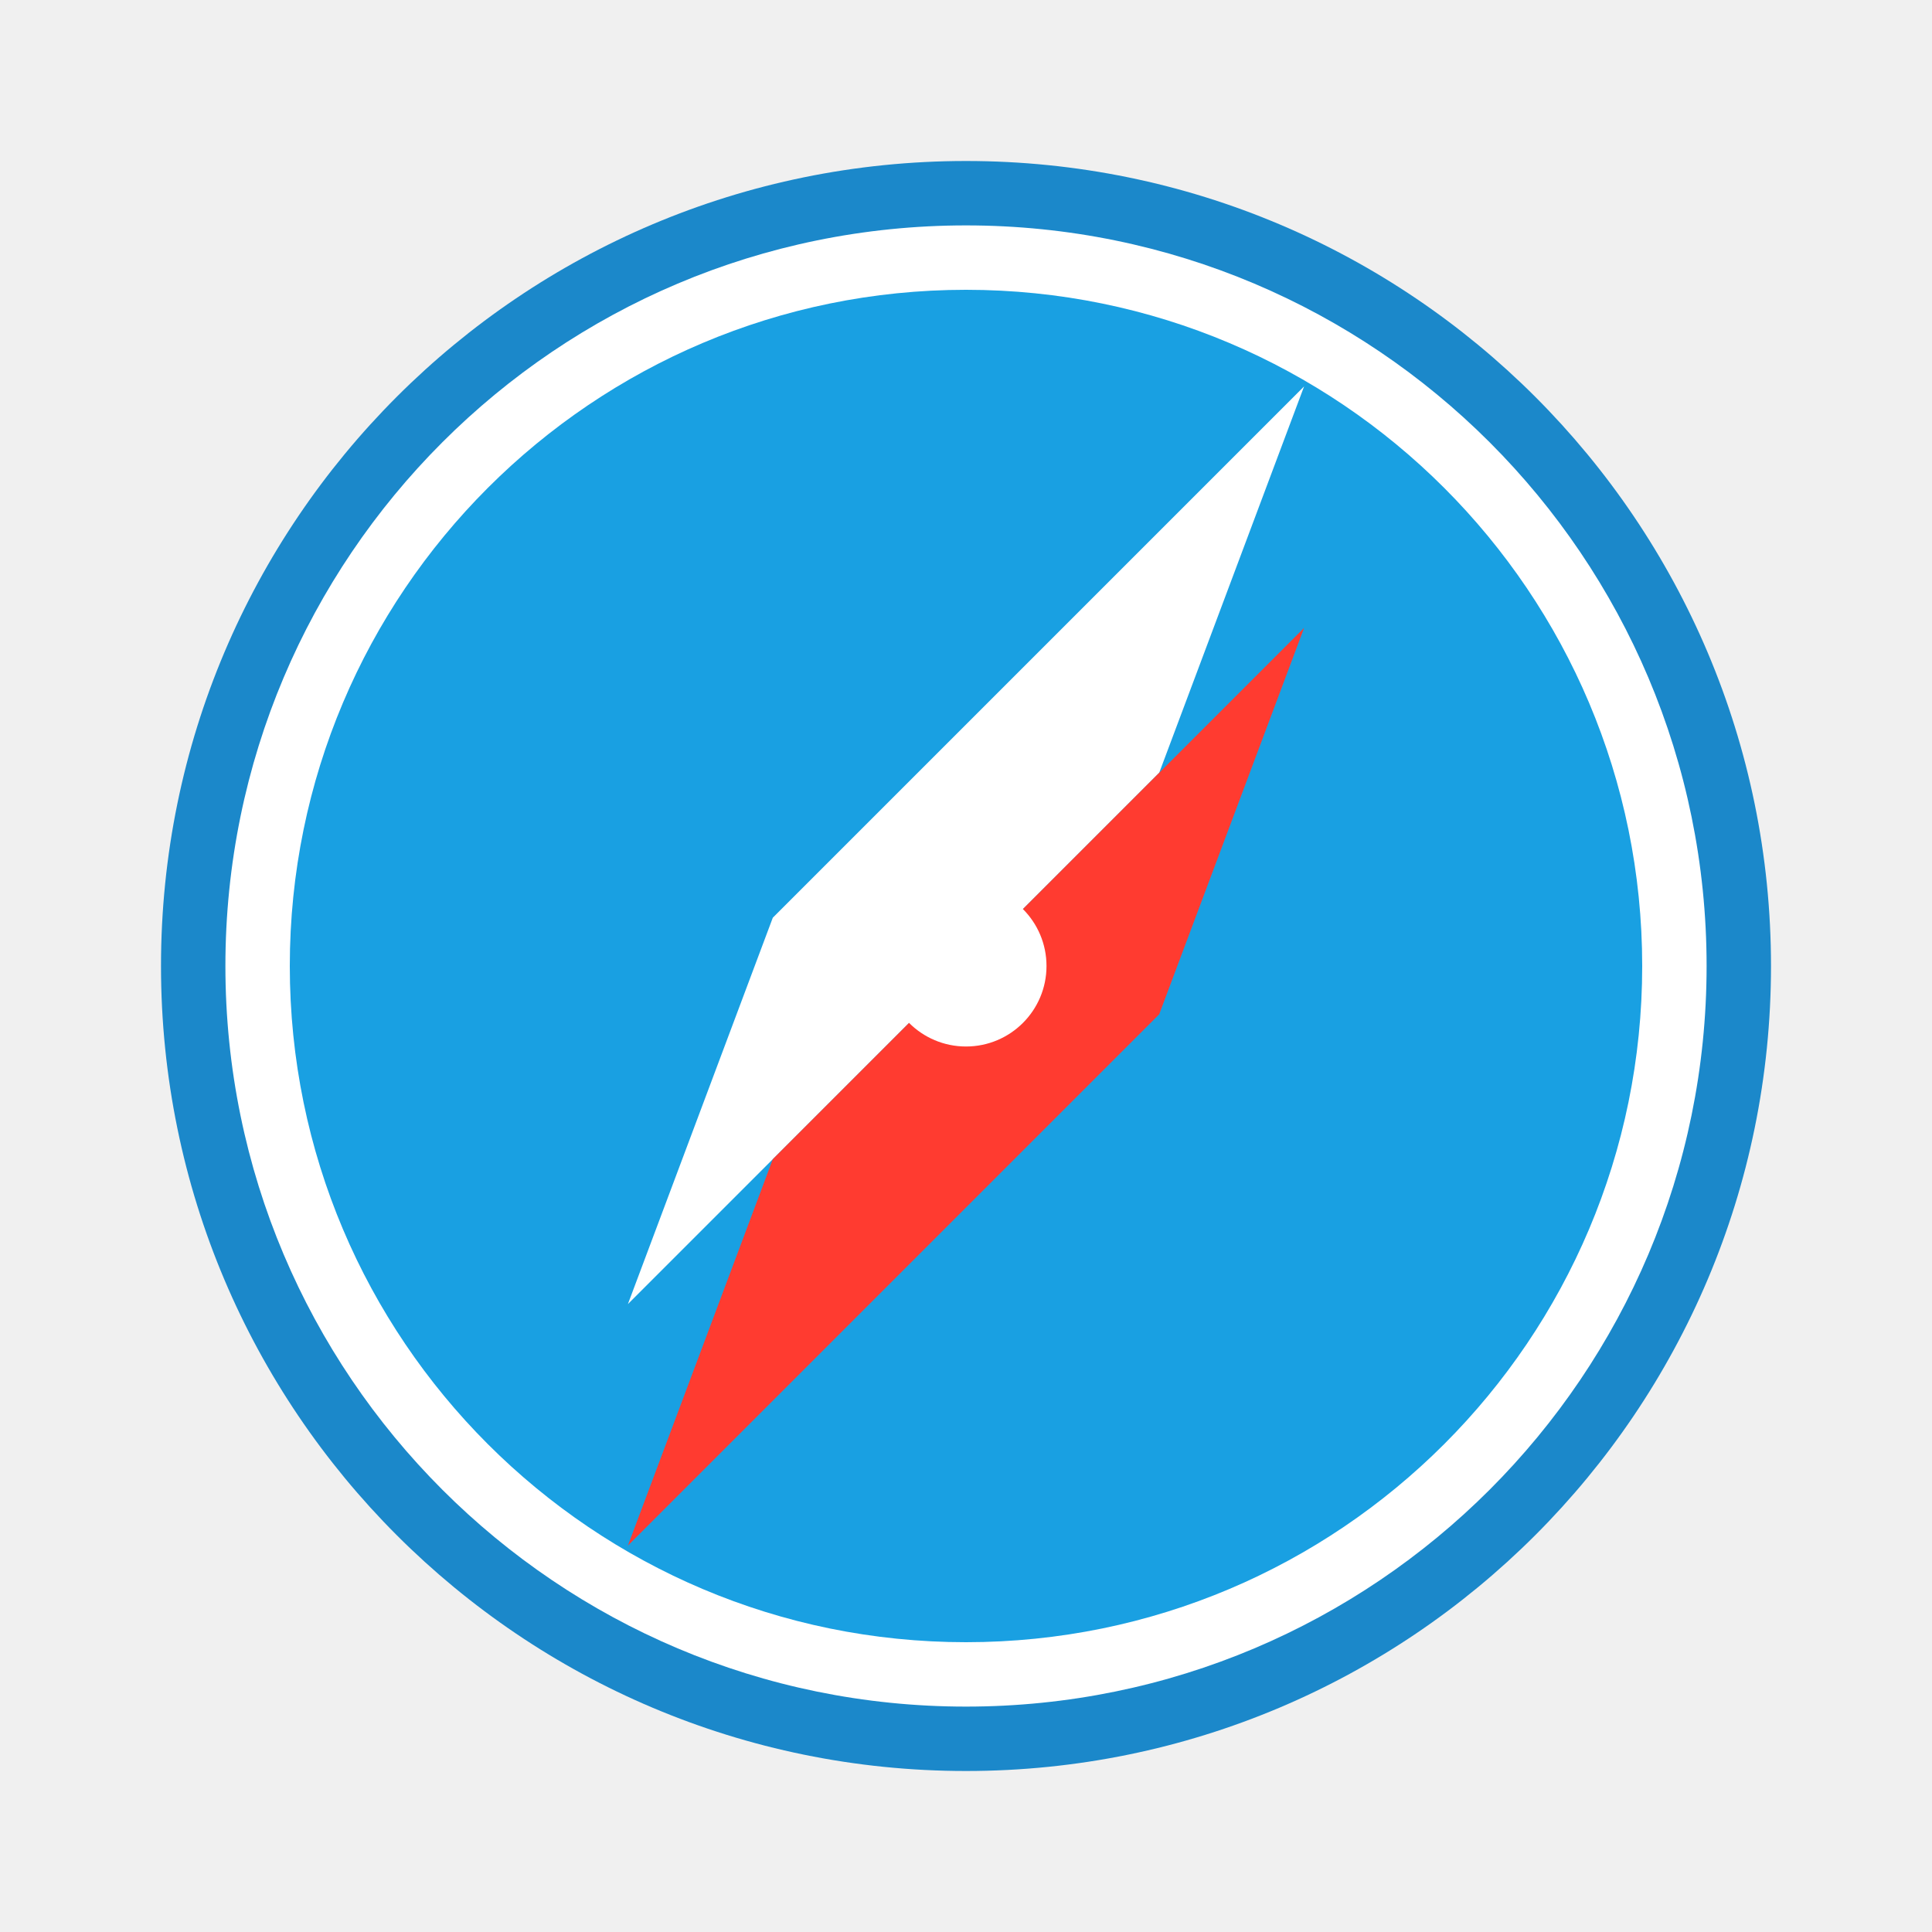
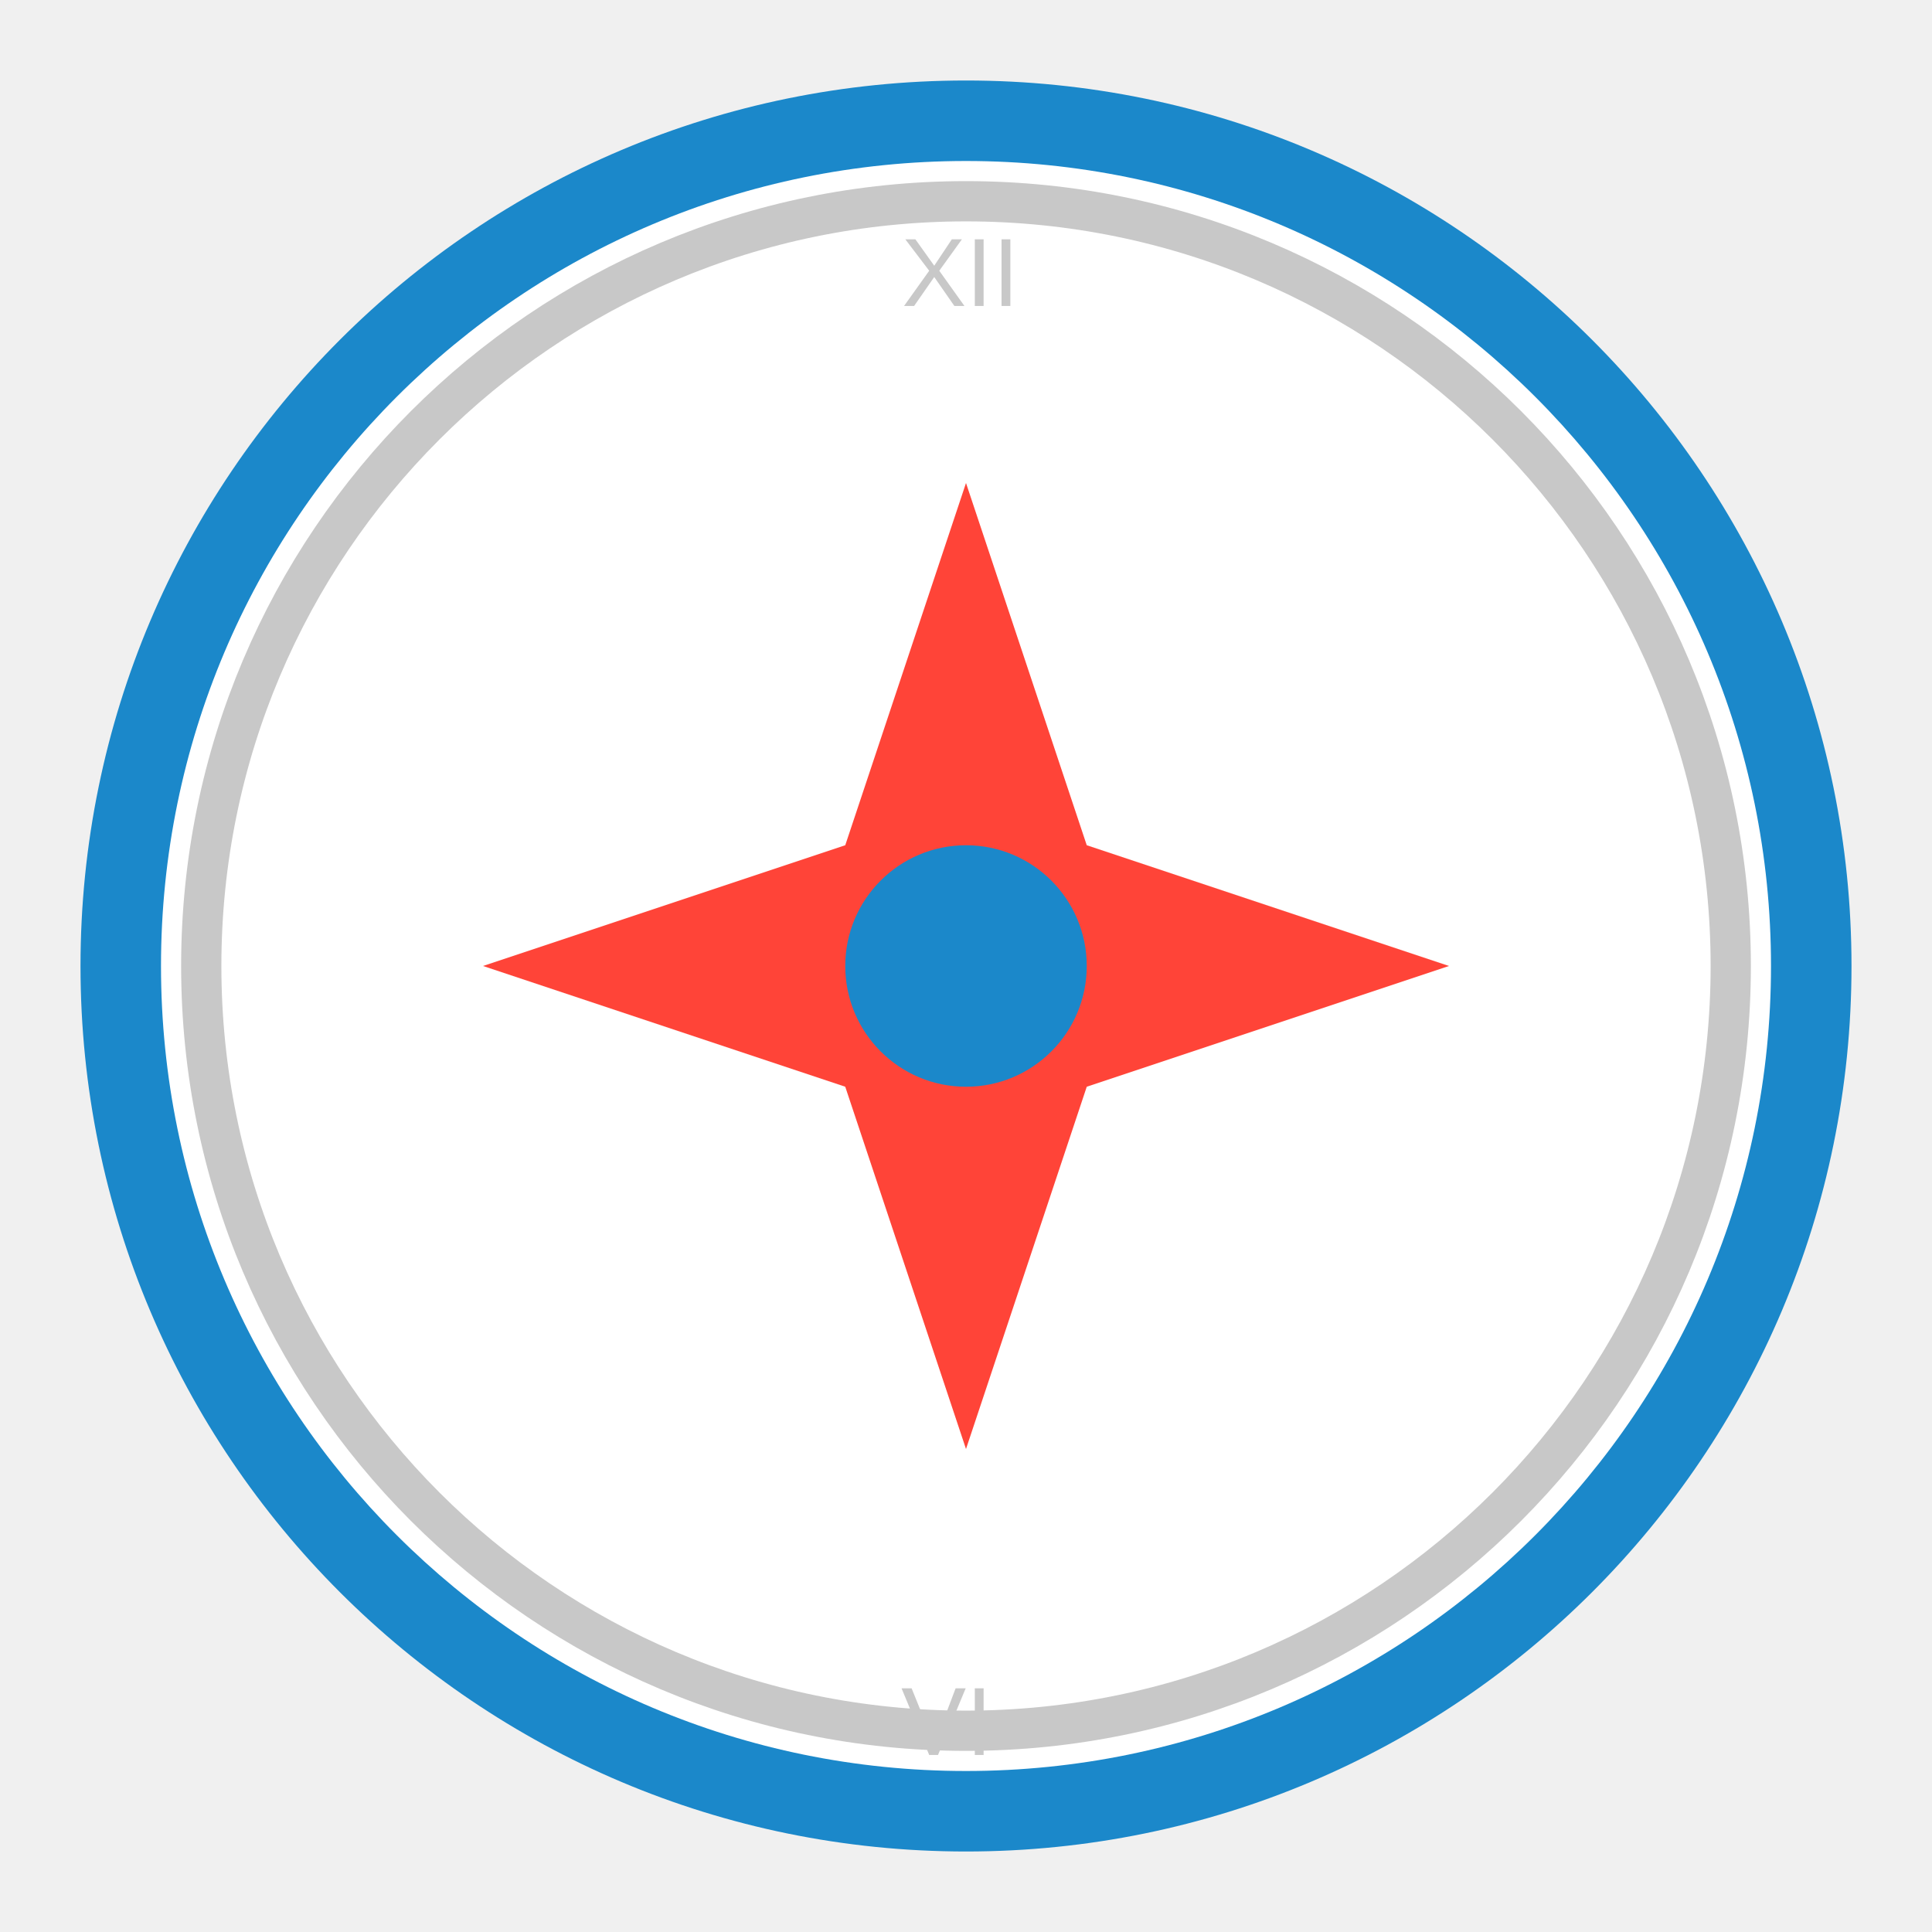
- <svg xmlns="http://www.w3.org/2000/svg" viewBox="0 0 24 24" fill="none">
-   <circle cx="12" cy="12" r="10" fill="#1B88CA" />
-   <circle cx="12" cy="12" r="9.2" fill="#fff" />
-   <circle cx="12" cy="12" r="8.4" fill="#19A0E2" />
-   <path d="M14.4 9.6 9.6 14.4l-1.8 1.8 1.8-4.8 4.8-4.8 1.8-1.8-1.8 4.8Z" fill="#fff" />
-   <path d="M9.6 14.4 14.4 9.6l1.8-1.8-1.8 4.8-4.8 4.8-1.8 1.8 1.8-4.8Z" fill="#FF3B30" />
-   <circle cx="12" cy="12" r="1" fill="#fff" />
+ <svg xmlns="http://www.w3.org/2000/svg" viewBox="0 0 24 24">
+   <circle cx="12" cy="12" r="11" fill="#1B88CA" />
+   <circle cx="12" cy="12" r="10" fill="#fff" />
+   <circle cx="12" cy="12" r="9.5" fill="none" stroke="#C8C8C8" stroke-width="0.5" />
+   <path fill="#FF4438" d="M12 6l1.5 4.5L18 12l-4.5 1.5L12 18l-1.5-4.5L6 12l4.5-1.5L12 6Z" />
+   <circle cx="12" cy="12" r="1.5" fill="#1B88CA" />
+   <g fill="#C8C8C8" font-size="1.2" font-family="Arial">
+     <text x="11.2" y="3.8">XII</text>
+     <text x="11.2" y="21.8">VI</text>
+   </g>
</svg>
